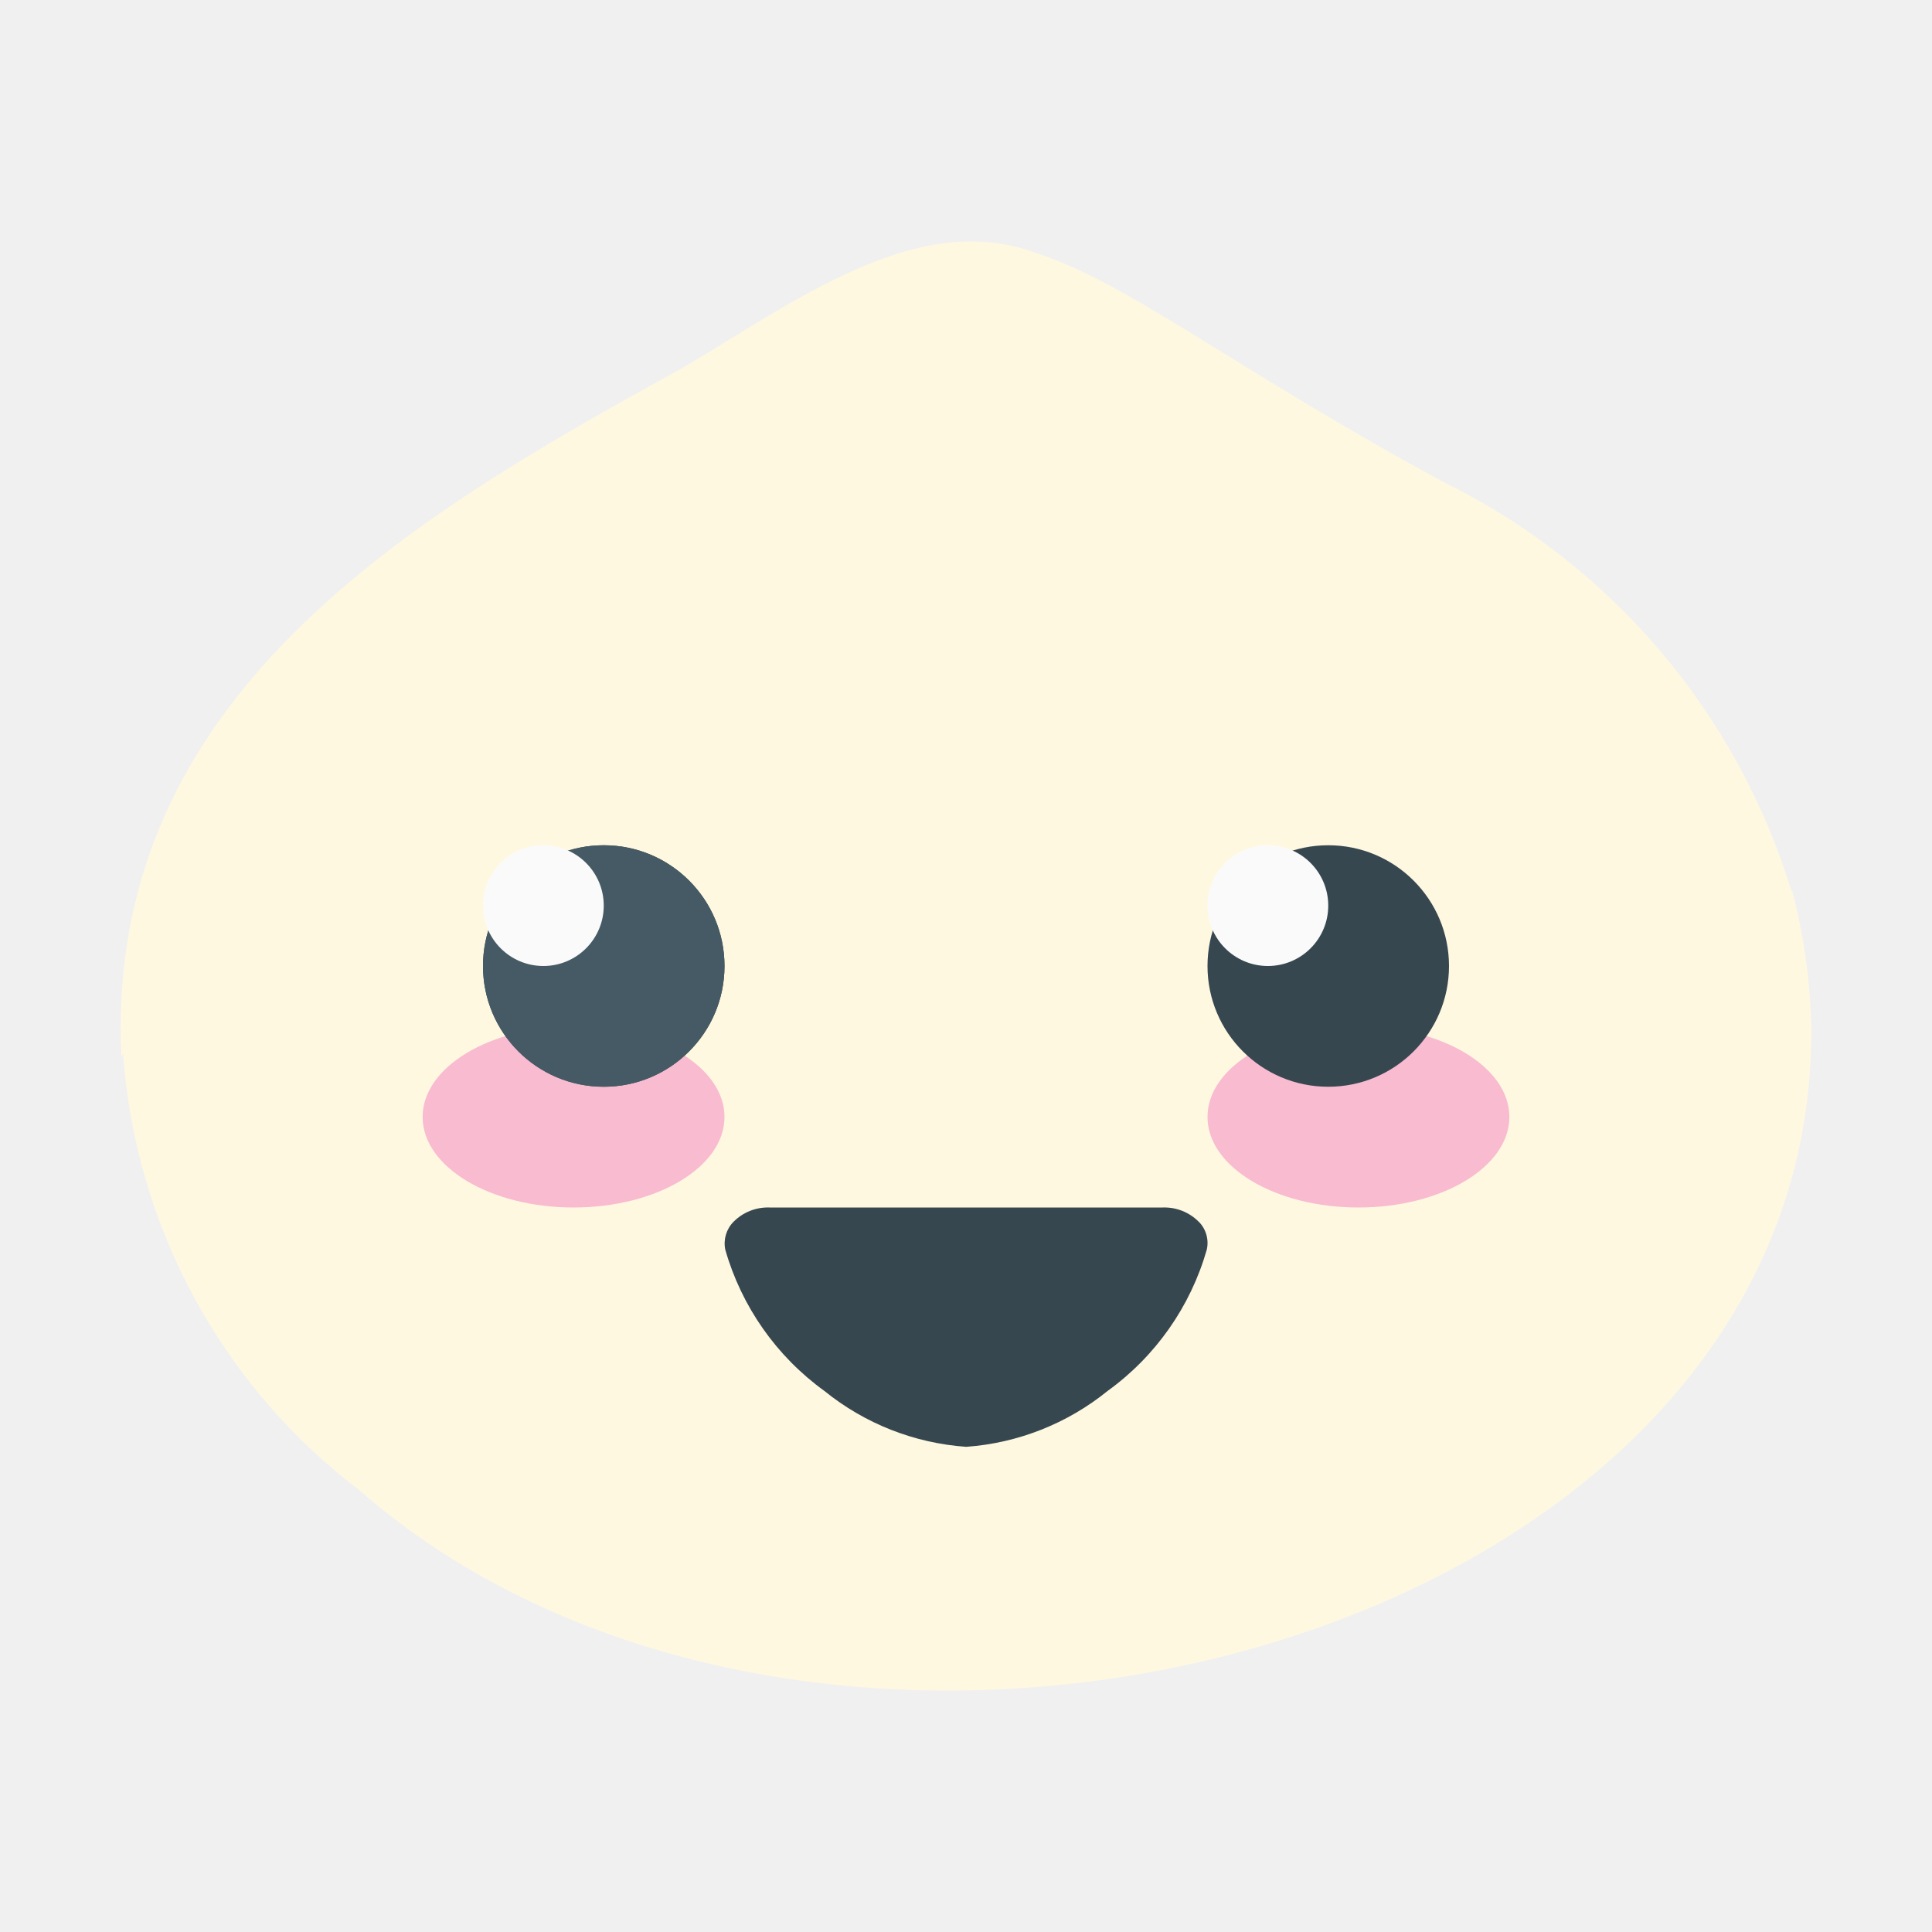
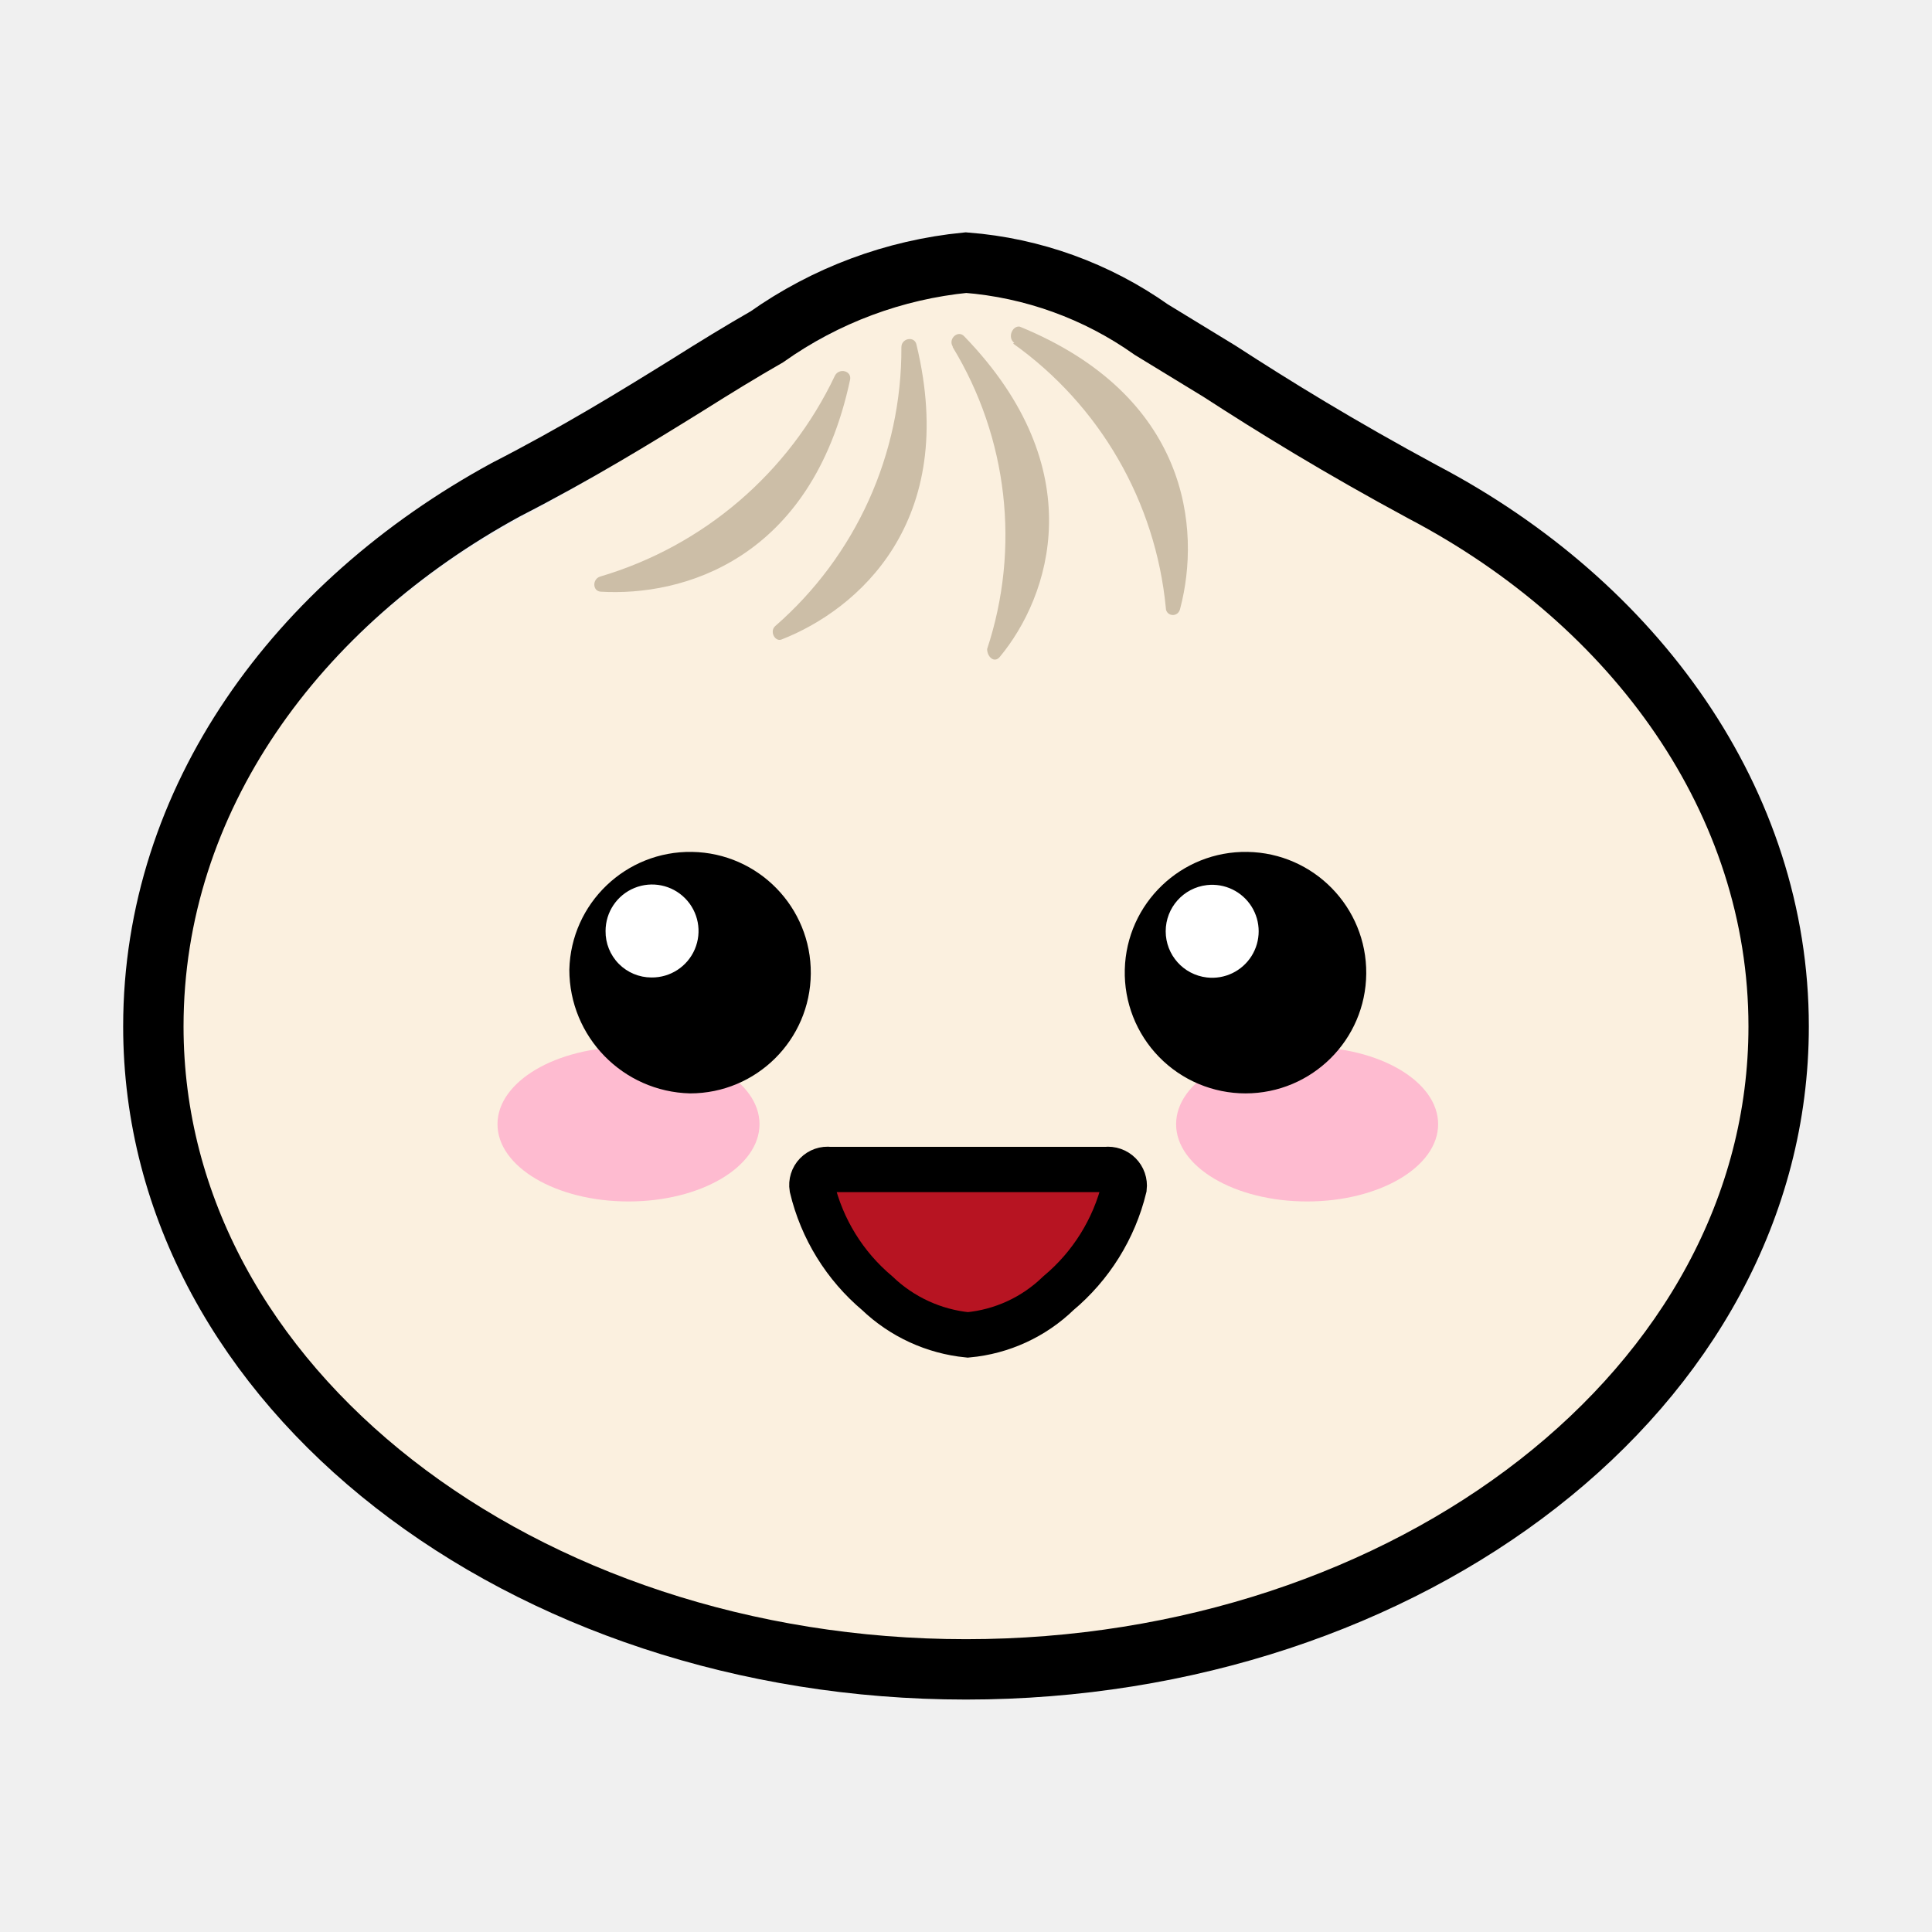
<svg xmlns="http://www.w3.org/2000/svg" viewBox="0 0 32 32">
-   <path fill="#fff8e1" d="M30 17.045a9.8 9.8 0 0 0-.32-2.306l-.004.034a11.2 11.2 0 0 0-5.762-6.786c-3.495-1.89-5.243-3.326-6.8-3.811h.003c-1.95-.695-3.949.82-5.825 1.927-4.52 2.481-9.573 5.45-9.28 11.417.008-.029.017-.052.026-.08a9.97 9.97 0 0 0 3.934 7.257l-.01-.006C13.747 31.473 30.05 27.292 30 17.045" />
-   <path fill="#37474f" d="M19.855 20.236A.8.8 0 0 0 19.26 20h-6.514a.8.8 0 0 0-.596.236.51.51 0 0 0-.137.463 4.37 4.37 0 0 0 1.641 2.339 4.2 4.2 0 0 0 2.349.926 4.2 4.2 0 0 0 2.343-.926 4.37 4.37 0 0 0 1.642-2.339.5.5 0 0 0-.132-.463Z" />
-   <ellipse cx="22.5" cy="18.5" fill="#f8bbd0" rx="2.5" ry="1.5" />
-   <ellipse cx="9.5" cy="18.5" fill="#f8bbd0" rx="2.5" ry="1.5" />
-   <circle cx="10" cy="16" r="2" fill="#37474f" />
-   <circle cx="22" cy="16" r="2" fill="#37474f" />
-   <path fill="#455a64" d="M9.996 18A2 2 0 1 0 8 15.996V16a2 2 0 0 0 1.996 2" />
-   <circle cx="9" cy="15" r="1" fill="#fafafa" />
-   <circle cx="21" cy="15" r="1" fill="#fafafa" />
+   <path d="M29,17c0,5.65-5.82,10.23-13,10.23S3,22.61,3,17c0-3.5,2.24-6.6,5.66-8.44S14.21,4.81,16,4.81s3.32,1.54,7.34,3.71C26.76,10.36,29,13.46,29,17Z" style="fill:#fbf0df" />
+   <path d="M16,27.65C23.32,27.65,29.46,23,29.46,17c0-3.72-2.37-7-5.89-8.85-1.39-.75-2.46-1.41-3.37-2l-1.13-.69A6.14,6.14,0,0,0,16,4.35a6.88,6.88,0,0,0-3.3,1.23c-.42.24-.86.51-1.32.8-.87.54-1.83,1.13-3,1.73C4.91,10,2.54,13.24,2.54,17,2.54,23,8.68,27.65,16,27.65Z" style="fill:none;stroke:#000" />
+   <ellipse cx="21.65" cy="18.62" rx="2.17" ry="1.28" style="fill:#febbd0" />
+   <ellipse cx="10.41" cy="18.62" rx="2.17" ry="1.28" style="fill:#febbd0" />
+   <path d="M11.43,18.11a2,2,0,1,0-2-2.05A2.05,2.05,0,0,0,11.43,18.11Zm9.2,0a2,2,0,1,0-2-2.05A2,2,0,0,0,20.63,18.11Z" style="fill-rule:evenodd" />
+   <path d="M10.79,16.19a.77.77,0,1,0-.76-.77A.76.76,0,0,0,10.79,16.19Zm9.2,0a.77.77,0,1,0,0-1.53.77.77,0,0,0,0,1.53Z" style="fill:#fff;fill-rule:evenodd" />
+   <path d="M18.62,19.67a3.3,3.3,0,0,1-1.09,1.75,2.48,2.48,0,0,1-1.5.69,2.53,2.53,0,0,1-1.5-.69,3.28,3.28,0,0,1-1.08-1.75.26.26,0,0,1,.29-.3h4.58A.27.27,0,0,1,18.62,19.67Z" style="fill:#b71422;stroke:#000;stroke-width:0.75px" />
+   <path d="M14.93,5.75a6.09,6.09,0,0,1-2.09,4.62c-.1.09,0,.27.11.22,1.25-.49,2.94-1.94,2.23-4.88C15.15,5.56,14.93,5.6,14.93,5.75Zm.85,0a6,6,0,0,1,.57,5c0,.13.12.24.21.13.83-1,1.54-3.11-.59-5.31C15.87,5.46,15.7,5.61,15.78,5.74Zm1-.06a6.09,6.09,0,0,1,2.53,4.38c0,.14.21.17.24,0,.34-1.3.15-3.51-2.66-4.66C16.77,5.39,16.68,5.59,16.8,5.68ZM9.94,9.55a6.27,6.27,0,0,0,3.89-3.33c.07-.13.28-.08.25.07-.64,3-2.79,3.59-4.13,3.51C9.81,9.79,9.81,9.59,9.94,9.55Z" style="fill:#ccbea7;fill-rule:evenodd" />
</svg>
